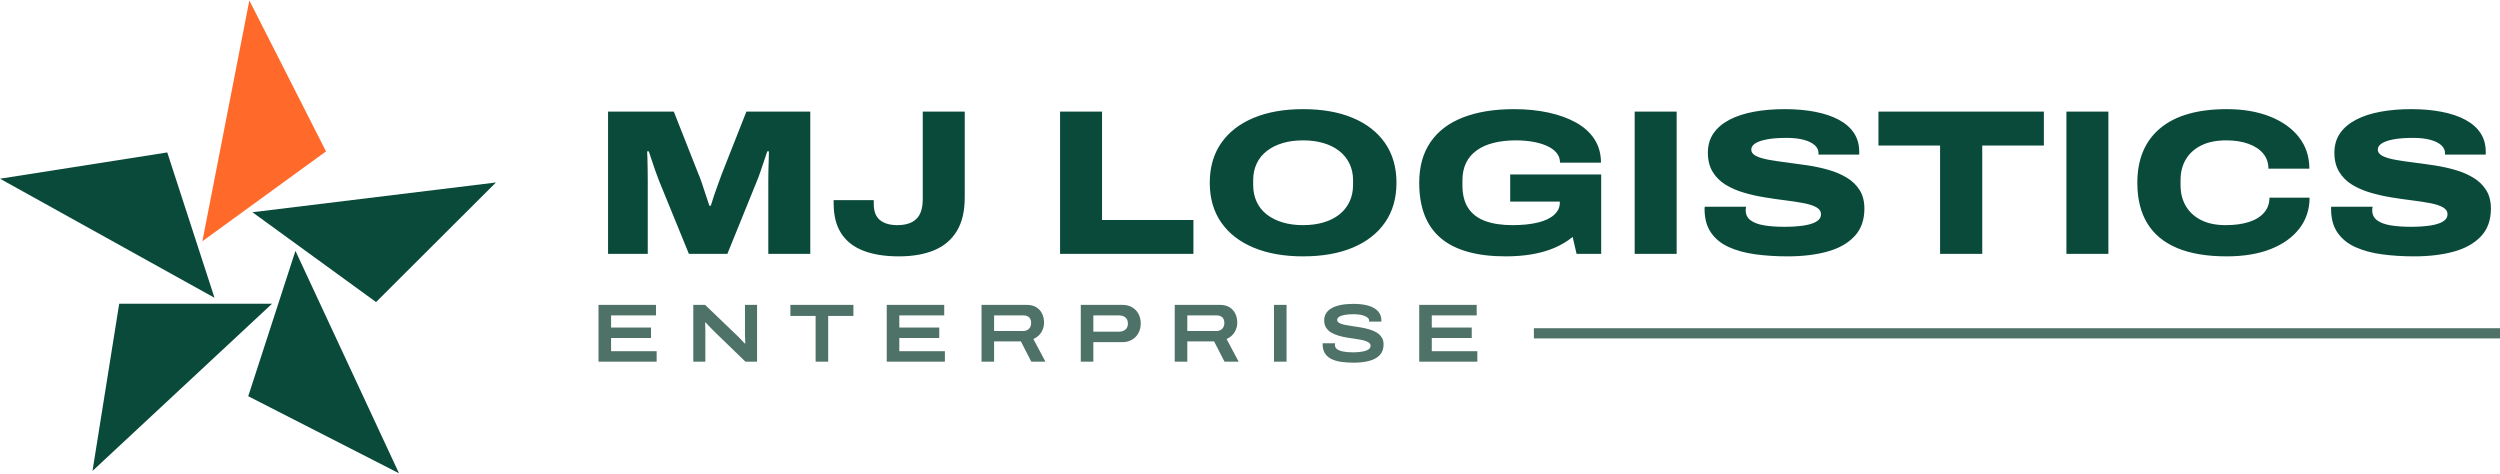
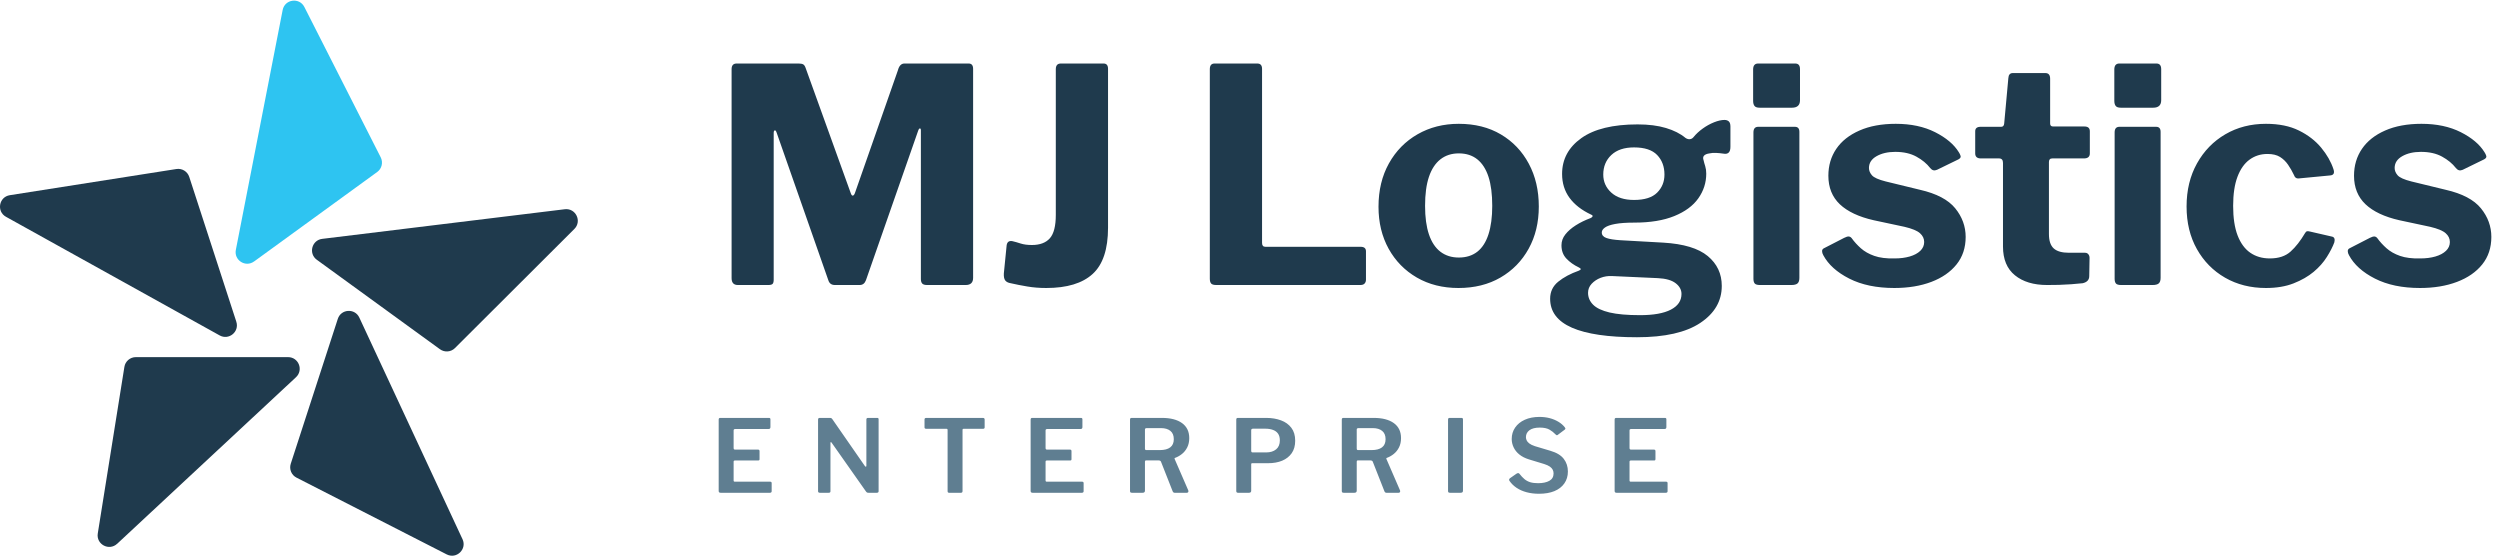
- <svg xmlns="http://www.w3.org/2000/svg" viewBox="0 0 854.64 161.63" width="855" height="162">
-   <g transform="translate(-15.44,-10.87)">
-     <path d="M15.44 71.81 L88.77 112.52 L72.62 62.83 Z M184.98 73.10 L101.73 83.27 L144.00 113.98 Z M151.84 172.51 L116.44 96.47 L100.30 146.17 Z M47.06 171.71 L108.44 114.55 L56.19 114.55 Z" fill="#0A4A3A" />
-     <path d="M84.62 93.19 L126.89 62.47 L100.68 10.87 Z" fill="#FF6A2B" />
+ <svg xmlns="http://www.w3.org/2000/svg" viewBox="0 0 728.00 161.63" width="728" height="162">
+   <g transform="translate(0.00,0.00) scale(1.06757)">
+     <path d="M1.63,58.96l58.29,32.36c2.51,1.39,5.43-1.01,4.54-3.74l-12.84-39.5c-.48-1.48-1.96-2.39-3.5-2.15L2.67,53.07c-2.97.47-3.67,4.43-1.04,5.89ZM154.06,56.9l-66.17,8.08c-2.85.35-3.8,4.01-1.48,5.7l33.6,24.41c1.26.91,2.99.78,4.09-.32l32.57-32.49c2.13-2.12.37-5.74-2.62-5.38ZM126.15,146.89l-28.14-60.44c-1.21-2.6-4.99-2.37-5.87.36l-12.83,39.51c-.48,1.48.18,3.09,1.57,3.79l40.97,20.94c2.68,1.37,5.58-1.42,4.31-4.15ZM31.95,148.16l48.79-45.44c2.1-1.96.72-5.48-2.16-5.48h-41.53c-1.55,0-2.88,1.13-3.12,2.66l-7.26,45.44c-.47,2.97,3.08,4.86,5.28,2.81Z" fill="#1F3A4D" />
+     <path d="M69.29,71.16l33.6-24.42c1.26-.91,1.66-2.6.96-3.99L83.02,1.73c-1.36-2.68-5.35-2.13-5.92.83l-12.77,65.43c-.55,2.82,2.64,4.85,4.96,3.16Z" fill="#2EC4F1" />
  </g>
-   <g transform="translate(201.86,38.15)">
-     <path d="M6.008 48.49V-0.141H28.486L36.827 20.994Q37.393 22.266 38.064 24.245Q38.736 26.224 39.407 28.31Q40.079 30.395 40.644 32.021H41.139Q41.563 30.536 42.235 28.557Q42.906 26.578 43.648 24.563Q44.391 22.549 44.956 20.994L53.297 -0.141H75.139V48.49H60.79V23.397Q60.79 21.913 60.825 20.075Q60.86 18.237 60.931 16.47Q61.002 14.703 61.002 13.43H60.436Q60.012 14.773 59.376 16.611Q58.74 18.449 58.139 20.251Q57.538 22.054 56.973 23.397L46.794 48.49H33.646L23.397 23.397Q22.69 21.559 22.019 19.651Q21.347 17.742 20.817 16.081Q20.287 14.42 19.933 13.43H19.368Q19.439 14.42 19.474 16.046Q19.509 17.671 19.545 19.58Q19.58 21.488 19.58 23.397V48.49ZM105.393 49.339Q98.324 49.339 93.341 47.43Q88.357 45.522 85.742 41.528Q83.127 37.534 83.127 31.172V30.112H96.84V31.455Q96.84 35.202 98.96 36.933Q101.081 38.665 104.898 38.665Q109.21 38.665 111.401 36.545Q113.592 34.424 113.592 29.759V-0.141H127.941V29.193Q127.941 36.262 125.22 40.715Q122.499 45.168 117.48 47.253Q112.461 49.339 105.393 49.339ZM160.528 48.49V-0.141H174.877V36.898H206.12V48.49ZM243.583 49.339Q233.829 49.339 226.654 46.335Q219.479 43.33 215.592 37.711Q211.704 32.091 211.704 24.175Q211.704 16.258 215.592 10.638Q219.479 5.019 226.654 2.015Q233.829 -0.99 243.583 -0.99Q253.479 -0.99 260.619 2.015Q267.758 5.019 271.646 10.638Q275.533 16.258 275.533 24.175Q275.533 32.091 271.646 37.711Q267.758 43.33 260.619 46.335Q253.479 49.339 243.583 49.339ZM243.583 38.665Q247.4 38.665 250.546 37.746Q253.691 36.827 255.953 35.06Q258.215 33.293 259.452 30.713Q260.689 28.133 260.689 24.952V23.256Q260.689 20.145 259.452 17.601Q258.215 15.056 255.953 13.289Q253.691 11.522 250.546 10.603Q247.4 9.684 243.583 9.684Q239.766 9.684 236.656 10.603Q233.546 11.522 231.249 13.289Q228.951 15.056 227.75 17.601Q226.548 20.145 226.548 23.256V24.952Q226.548 28.133 227.75 30.713Q228.951 33.293 231.249 35.06Q233.546 36.827 236.656 37.746Q239.766 38.665 243.583 38.665ZM312.855 49.339Q298.082 49.339 290.695 43.118Q283.309 36.898 283.309 24.175Q283.309 15.904 287.161 10.285Q291.014 4.665 298.294 1.838Q305.575 -0.99 315.754 -0.99Q322.045 -0.99 327.452 0.177Q332.86 1.343 336.924 3.605Q340.988 5.867 343.215 9.295Q345.442 12.723 345.442 17.318H331.446Q331.446 15.339 330.209 13.89Q328.972 12.441 326.851 11.522Q324.731 10.603 322.045 10.143Q319.359 9.684 316.39 9.684Q312.149 9.684 308.756 10.532Q305.363 11.38 302.959 13.112Q300.556 14.844 299.319 17.389Q298.082 19.933 298.082 23.326V25.023Q298.082 29.829 300.061 32.834Q302.041 35.838 305.858 37.251Q309.675 38.665 315.188 38.665Q320.207 38.665 323.847 37.782Q327.487 36.898 329.431 35.131Q331.375 33.364 331.375 31.031V30.607H314.411V21.347H345.512V48.49H337.101L335.758 42.694Q333.001 44.956 329.502 46.441Q326.003 47.925 321.833 48.632Q317.662 49.339 312.855 49.339ZM356.963 48.49V-0.141H371.313V48.49ZM409.271 49.339Q403.333 49.339 398.173 48.632Q393.013 47.925 389.125 46.158Q385.238 44.391 383.046 41.21Q380.855 38.029 380.855 33.152Q380.855 33.01 380.855 32.798Q380.855 32.586 380.926 32.374H395.063Q394.992 32.657 394.957 32.94Q394.922 33.222 394.922 33.576Q394.922 35.767 396.583 37.004Q398.244 38.241 401.213 38.736Q404.182 39.231 408.211 39.231Q409.836 39.231 411.568 39.125Q413.3 39.019 414.926 38.771Q416.552 38.524 417.859 38.029Q419.167 37.534 419.909 36.792Q420.651 36.05 420.651 34.919Q420.651 33.434 419.061 32.551Q417.47 31.667 414.678 31.137Q411.886 30.607 408.458 30.183Q405.03 29.759 401.354 29.158Q397.678 28.557 394.215 27.532Q390.751 26.507 387.994 24.811Q385.238 23.114 383.612 20.428Q381.986 17.742 381.986 13.925Q381.986 10.037 383.93 7.245Q385.874 4.453 389.408 2.615Q392.943 0.778 397.749 -0.106Q402.556 -0.99 408.211 -0.99Q414.007 -0.99 418.707 -0.071Q423.408 0.848 426.766 2.651Q430.123 4.453 431.926 7.175Q433.728 9.896 433.728 13.572V14.561H419.803V13.996Q419.803 12.511 418.531 11.345Q417.258 10.179 414.82 9.507Q412.381 8.836 408.918 8.836Q404.747 8.836 402.061 9.366Q399.375 9.896 398.103 10.78Q396.83 11.663 396.83 12.794Q396.83 14.208 398.456 15.021Q400.082 15.834 402.839 16.328Q405.595 16.823 409.024 17.247Q412.452 17.671 416.163 18.237Q419.874 18.802 423.302 19.792Q426.73 20.782 429.487 22.443Q432.244 24.104 433.87 26.684Q435.495 29.264 435.495 33.01Q435.495 38.877 432.102 42.482Q428.71 46.087 422.807 47.713Q416.905 49.339 409.271 49.339ZM461.366 48.49V11.451H440.302V-0.141H496.851V11.451H475.786V48.49ZM504.555 48.49V-0.141H518.905V48.49ZM559.337 49.339Q549.158 49.339 542.372 46.476Q535.587 43.613 532.194 38.029Q528.801 32.445 528.801 24.175Q528.801 12.087 536.611 5.549Q544.422 -0.99 559.408 -0.99Q567.749 -0.99 574.11 1.52Q580.472 4.029 584.042 8.588Q587.611 13.148 587.611 19.368H573.615Q573.615 16.328 571.813 14.173Q570.01 12.017 566.759 10.85Q563.507 9.684 559.196 9.684Q554.106 9.684 550.643 11.416Q547.179 13.148 545.376 16.187Q543.574 19.227 543.574 23.256V25.023Q543.574 29.052 545.376 32.127Q547.179 35.202 550.607 36.933Q554.036 38.665 558.984 38.665Q563.649 38.665 567.006 37.57Q570.364 36.474 572.166 34.353Q573.969 32.233 573.969 29.264H587.682Q587.682 35.272 584.218 39.796Q580.755 44.32 574.428 46.829Q568.102 49.339 559.337 49.339ZM623.449 49.339Q617.511 49.339 612.351 48.632Q607.191 47.925 603.304 46.158Q599.416 44.391 597.225 41.21Q595.033 38.029 595.033 33.152Q595.033 33.01 595.033 32.798Q595.033 32.586 595.104 32.374H609.241Q609.17 32.657 609.135 32.94Q609.1 33.222 609.1 33.576Q609.1 35.767 610.761 37.004Q612.422 38.241 615.391 38.736Q618.36 39.231 622.389 39.231Q624.014 39.231 625.746 39.125Q627.478 39.019 629.104 38.771Q630.73 38.524 632.037 38.029Q633.345 37.534 634.087 36.792Q634.829 36.05 634.829 34.919Q634.829 33.434 633.239 32.551Q631.649 31.667 628.856 31.137Q626.064 30.607 622.636 30.183Q619.208 29.759 615.532 29.158Q611.857 28.557 608.393 27.532Q604.929 26.507 602.173 24.811Q599.416 23.114 597.79 20.428Q596.164 17.742 596.164 13.925Q596.164 10.037 598.108 7.245Q600.052 4.453 603.586 2.615Q607.121 0.778 611.927 -0.106Q616.734 -0.99 622.389 -0.99Q628.185 -0.99 632.886 -0.071Q637.586 0.848 640.944 2.651Q644.301 4.453 646.104 7.175Q647.906 9.896 647.906 13.572V14.561H633.981V13.996Q633.981 12.511 632.709 11.345Q631.436 10.179 628.998 9.507Q626.559 8.836 623.096 8.836Q618.925 8.836 616.239 9.366Q613.553 9.896 612.281 10.78Q611.008 11.663 611.008 12.794Q611.008 14.208 612.634 15.021Q614.26 15.834 617.017 16.328Q619.773 16.823 623.202 17.247Q626.63 17.671 630.341 18.237Q634.052 18.802 637.48 19.792Q640.908 20.782 643.665 22.443Q646.422 24.104 648.048 26.684Q649.673 29.264 649.673 33.01Q649.673 38.877 646.281 42.482Q642.888 46.087 636.985 47.713Q631.083 49.339 623.449 49.339Z" fill="#0A4A3A" />
-     <path d="M2.743 85.343V65.919H22.393V69.51H7.04V73.666H20.697V77.257H7.04V81.752H22.619V85.343ZM35.145 85.343V65.919H39.188L49.819 76.126Q50.187 76.437 50.696 76.974Q51.205 77.511 51.756 78.077Q52.308 78.642 52.703 79.095H52.93Q52.901 78.473 52.859 77.582Q52.816 76.691 52.816 76.126V65.919H56.945V85.343H52.986L42.327 75.023Q41.563 74.288 40.729 73.397Q39.895 72.507 39.386 71.969H39.188Q39.216 72.337 39.245 73.256Q39.273 74.175 39.273 75.362V85.343ZM76.963 85.343V69.708H68.339V65.919H89.884V69.708H81.26V85.343ZM101.279 85.343V65.919H120.929V69.51H105.576V73.666H119.233V77.257H105.576V81.752H121.156V85.343ZM133.681 85.343V65.919H149.062Q151.126 65.919 152.441 66.753Q153.756 67.587 154.406 68.958Q155.056 70.33 155.056 71.998Q155.056 73.722 154.166 75.235Q153.275 76.748 151.409 77.596L155.537 85.343H150.702L147.14 78.416H137.979V85.343ZM137.979 74.853H147.875Q149.204 74.853 149.925 74.076Q150.646 73.298 150.646 72.083Q150.646 71.263 150.335 70.683Q150.024 70.103 149.402 69.806Q148.78 69.51 147.875 69.51H137.979ZM167.61 85.343V65.919H181.86Q183.755 65.919 185.154 66.739Q186.554 67.559 187.332 68.987Q188.109 70.414 188.109 72.28Q188.109 74.118 187.317 75.574Q186.526 77.031 185.098 77.851Q183.67 78.67 181.747 78.67H171.908V85.343ZM171.908 75.08H180.56Q182.058 75.08 182.893 74.345Q183.727 73.609 183.727 72.309Q183.727 71.432 183.359 70.81Q182.991 70.188 182.285 69.849Q181.578 69.51 180.56 69.51H171.908ZM199.73 85.343V65.919H215.111Q217.175 65.919 218.49 66.753Q219.805 67.587 220.455 68.958Q221.105 70.33 221.105 71.998Q221.105 73.722 220.215 75.235Q219.324 76.748 217.458 77.596L221.586 85.343H216.751L213.188 78.416H204.028V85.343ZM204.028 74.853H213.924Q215.252 74.853 215.973 74.076Q216.694 73.298 216.694 72.083Q216.694 71.263 216.383 70.683Q216.072 70.103 215.45 69.806Q214.828 69.51 213.924 69.51H204.028ZM233.659 85.343V65.919H237.957V85.343ZM260.831 85.683Q258.625 85.683 256.703 85.414Q254.78 85.145 253.338 84.453Q251.896 83.76 251.09 82.516Q250.284 81.272 250.284 79.321Q250.284 79.264 250.284 79.179Q250.284 79.095 250.313 79.038H254.554Q254.526 79.151 254.511 79.307Q254.497 79.462 254.497 79.66Q254.497 80.537 255.261 81.088Q256.024 81.639 257.438 81.894Q258.851 82.148 260.746 82.148Q261.566 82.148 262.4 82.078Q263.234 82.007 263.997 81.865Q264.761 81.724 265.369 81.47Q265.977 81.215 266.33 80.833Q266.683 80.452 266.683 79.943Q266.683 79.208 266.019 78.769Q265.355 78.331 264.224 78.048Q263.093 77.766 261.679 77.568Q260.265 77.37 258.753 77.13Q257.24 76.889 255.826 76.479Q254.412 76.069 253.281 75.419Q252.15 74.769 251.486 73.737Q250.822 72.705 250.822 71.206Q250.822 69.849 251.472 68.803Q252.122 67.757 253.395 67.036Q254.667 66.315 256.519 65.947Q258.371 65.579 260.774 65.579Q263.206 65.579 265.015 65.975Q266.825 66.371 268.012 67.106Q269.2 67.841 269.78 68.873Q270.359 69.905 270.359 71.178V71.63H266.175V71.263Q266.175 70.641 265.496 70.16Q264.817 69.679 263.658 69.397Q262.499 69.114 261.029 69.114Q258.993 69.114 257.721 69.368Q256.448 69.623 255.854 70.061Q255.261 70.499 255.261 71.036Q255.261 71.687 255.925 72.083Q256.59 72.478 257.721 72.719Q258.851 72.959 260.265 73.157Q261.679 73.355 263.192 73.609Q264.704 73.864 266.118 74.26Q267.532 74.656 268.663 75.32Q269.794 75.984 270.458 76.988Q271.123 77.992 271.123 79.462Q271.123 81.724 269.822 83.095Q268.521 84.467 266.203 85.075Q263.884 85.683 260.831 85.683ZM283.309 85.343V65.919H302.959V69.51H287.606V73.666H301.263V77.257H287.606V81.752H303.186V85.343Z" fill="#4F7268" />
-     <rect x="322.51" y="73.90" width="330.28" height="3.49" fill="#4F7268" />
+   <g transform="translate(206.96,82.81)">
+     <path d="M7.91 0Q6.08 0 6.08 -2V-62.85Q6.08 -64.5 7.56 -64.5H25.56Q26.51 -64.5 26.95 -64.24Q27.38 -63.98 27.64 -63.2L40.77 -26.77Q41.03 -25.99 41.38 -26.03Q41.73 -26.08 41.99 -26.77L54.5 -62.5Q55.02 -64.5 56.42 -64.5H75.11Q76.41 -64.5 76.41 -62.94V-2.09Q76.41 0 74.24 0H63.02Q61.98 0 61.59 -0.43Q61.2 -0.87 61.2 -1.74V-45.03Q61.2 -45.64 60.89 -45.59Q60.59 -45.55 60.41 -44.94L45.2 -1.39Q44.68 0 43.38 0H36.16Q34.68 0 34.25 -1.39L19.21 -44.33Q18.95 -45.12 18.65 -45.03Q18.34 -44.94 18.34 -44.25V-1.56Q18.34 -0.7 18.04 -0.35Q17.73 0 16.78 0H7.91ZM115.7 -16.69Q115.7 -7.3 111.22 -3.22Q106.75 0.87 97.71 0.87Q94.75 0.87 92.19 0.43Q89.62 0 87.36 -0.52Q86.23 -0.7 85.75 -1.35Q85.28 -2 85.36 -3.39L86.14 -11.21Q86.23 -13.04 87.8 -12.78Q88.93 -12.52 90.27 -12.08Q91.62 -11.65 93.53 -11.65Q97.01 -11.65 98.75 -13.6Q100.49 -15.56 100.49 -20.43V-62.85Q100.49 -64.5 101.97 -64.5H114.4Q115.7 -64.5 115.7 -62.94V-16.69ZM145.34 -62.85Q145.34 -64.5 146.73 -64.5H159.16Q160.55 -64.5 160.55 -62.94V-12.26Q160.55 -11.13 161.51 -11.13H189.24Q190.81 -11.13 190.81 -9.82V-1.56Q190.81 -0.87 190.41 -0.43Q190.02 0 189.15 0H147.25Q146.12 0 145.73 -0.43Q145.34 -0.87 145.34 -1.83V-62.85ZM217.75 0.87Q210.89 0.87 205.63 -2.17Q200.37 -5.22 197.41 -10.56Q194.46 -15.91 194.46 -22.77Q194.46 -29.99 197.5 -35.42Q200.54 -40.86 205.84 -43.9Q211.15 -46.94 217.84 -46.94Q224.88 -46.94 230.1 -43.85Q235.31 -40.77 238.22 -35.34Q241.14 -29.9 241.14 -22.86Q241.14 -15.91 238.18 -10.56Q235.23 -5.22 229.97 -2.17Q224.71 0.87 217.75 0.87ZM217.84 -8Q221.06 -8 223.23 -9.69Q225.4 -11.39 226.49 -14.78Q227.58 -18.17 227.58 -23.04Q227.58 -28.16 226.49 -31.51Q225.4 -34.86 223.23 -36.6Q221.06 -38.33 217.84 -38.33Q214.71 -38.33 212.49 -36.6Q210.28 -34.86 209.15 -31.51Q208.02 -28.16 208.02 -23.04Q208.02 -18.08 209.15 -14.73Q210.28 -11.39 212.49 -9.69Q214.71 -8 217.84 -8ZM295.2 -48.07Q295.99 -48.07 296.47 -47.64Q296.94 -47.2 296.94 -46.16V-40.25Q296.94 -39.03 296.42 -38.55Q295.9 -38.07 294.94 -38.25Q293.81 -38.42 292.73 -38.47Q291.64 -38.51 290.86 -38.33Q288.51 -37.99 289.12 -36.34Q289.29 -35.55 289.6 -34.6Q289.9 -33.64 289.9 -32.42Q289.9 -28.51 287.6 -25.25Q285.3 -21.99 280.6 -20.08Q275.91 -18.17 268.95 -18.17Q265.48 -18.17 263.39 -17.78Q261.3 -17.39 260.39 -16.73Q259.48 -16.08 259.48 -15.3Q259.48 -14.17 260.83 -13.69Q262.17 -13.21 264.95 -13.04L277.38 -12.34Q286.25 -11.82 290.34 -8.43Q294.42 -5.04 294.42 0.26Q294.42 6.87 288.16 11.04Q281.9 15.21 269.74 15.21Q257.13 15.21 250.79 12.43Q244.44 9.65 244.44 4Q244.44 0.96 246.79 -0.96Q249.13 -2.87 252.78 -4.17Q253.91 -4.61 252.78 -5.13Q250.61 -6.17 249.18 -7.69Q247.74 -9.21 247.74 -11.56Q247.74 -13.3 248.87 -14.73Q250 -16.17 251.92 -17.39Q253.83 -18.6 256.17 -19.47Q256.61 -19.65 256.78 -19.95Q256.96 -20.25 256.35 -20.51Q252.26 -22.43 250.09 -25.38Q247.92 -28.34 247.92 -32.34Q247.92 -38.77 253.52 -42.77Q259.13 -46.77 269.91 -46.77Q274.69 -46.77 278.17 -45.72Q281.64 -44.68 283.82 -42.86Q284.43 -42.42 285.08 -42.46Q285.73 -42.51 286.16 -43.03Q287.29 -44.42 288.86 -45.55Q290.42 -46.68 292.16 -47.38Q293.9 -48.07 295.2 -48.07ZM268.87 -24.77Q273.47 -24.77 275.6 -26.9Q277.73 -29.03 277.73 -32.16Q277.73 -35.64 275.6 -37.86Q273.47 -40.07 268.87 -40.07Q264.61 -40.07 262.26 -37.86Q259.91 -35.64 259.91 -32.16Q259.91 -29.03 262.26 -26.9Q264.61 -24.77 268.87 -24.77ZM262.43 -2.61Q260.69 -2.69 259.13 -2.09Q257.57 -1.48 256.52 -0.35Q255.48 0.78 255.48 2.26Q255.48 4.26 256.96 5.74Q258.43 7.21 261.74 8Q265.04 8.78 270.6 8.78Q276.52 8.78 279.6 7.17Q282.69 5.56 282.69 2.61Q282.69 0.78 280.99 -0.52Q279.3 -1.83 275.82 -2ZM317.02 -2.09Q317.02 -0.96 316.5 -0.48Q315.98 0 314.68 0H305.55Q304.42 0 304.03 -0.43Q303.64 -0.87 303.64 -1.83V-44.42Q303.64 -46.07 305.03 -46.07H315.72Q317.02 -46.07 317.02 -44.59ZM317.2 -53.81Q317.2 -51.63 314.85 -51.63H305.46Q304.33 -51.63 303.94 -52.16Q303.55 -52.68 303.55 -53.63V-62.76Q303.55 -64.5 305.03 -64.5H315.81Q317.2 -64.5 317.2 -62.85ZM355.1 -34.08Q353.62 -35.99 351.1 -37.38Q348.58 -38.77 344.93 -38.77Q341.71 -38.77 339.49 -37.51Q337.28 -36.25 337.28 -34.08Q337.28 -32.95 338.15 -31.95Q339.02 -30.95 342.15 -30.16L352.14 -27.73Q359.36 -26.08 362.4 -22.34Q365.44 -18.6 365.44 -14Q365.44 -9.3 362.79 -6Q360.14 -2.69 355.45 -0.91Q350.75 0.87 344.67 0.87Q336.93 0.87 331.54 -1.87Q326.15 -4.61 323.98 -8.69Q323.63 -9.3 323.63 -9.87Q323.63 -10.43 324.15 -10.69L330.06 -13.73Q330.93 -14.17 331.41 -14.13Q331.89 -14.08 332.24 -13.65Q333.37 -12.08 334.93 -10.69Q336.5 -9.3 338.84 -8.48Q341.19 -7.65 344.75 -7.74Q347.19 -7.74 349.14 -8.3Q351.1 -8.87 352.23 -9.95Q353.36 -11.04 353.36 -12.52Q353.36 -14 352.14 -15.08Q350.93 -16.17 347.62 -16.95L338.67 -18.86Q332.15 -20.34 328.8 -23.51Q325.46 -26.69 325.46 -31.82Q325.46 -36.25 327.76 -39.64Q330.06 -43.03 334.5 -44.98Q338.93 -46.94 345.1 -46.94Q351.71 -46.94 356.53 -44.51Q361.36 -42.07 363.44 -38.68Q363.79 -38.16 363.96 -37.6Q364.14 -37.03 363.36 -36.6L357.1 -33.55Q356.49 -33.29 356.01 -33.42Q355.53 -33.55 355.1 -34.08ZM390.65 -36.86Q389.69 -36.86 389.69 -35.81V-14.86Q389.69 -11.91 391.09 -10.65Q392.48 -9.39 395.52 -9.39H400.21Q400.82 -9.39 401.17 -8.95Q401.52 -8.52 401.52 -7.91L401.43 -2.61Q401.43 -0.96 399.52 -0.52Q397.95 -0.35 396.17 -0.22Q394.39 -0.09 392.61 -0.04Q390.82 0 389.17 0Q383.26 0 379.79 -2.83Q376.31 -5.65 376.31 -11.21V-35.55Q376.31 -36.86 375.18 -36.86H369.88Q368.22 -36.86 368.22 -38.33V-44.77Q368.22 -46.07 369.79 -46.07H375.79Q376.57 -46.07 376.66 -47.03L377.87 -60.24Q377.96 -61.72 379.18 -61.72H388.65Q390.04 -61.72 390.04 -60.07V-47.03Q390.04 -46.16 390.91 -46.16H400.04Q401.6 -46.16 401.6 -44.77V-38.33Q401.6 -36.86 399.87 -36.86ZM422.21 -2.09Q422.21 -0.96 421.68 -0.48Q421.16 0 419.86 0H410.73Q409.6 0 409.21 -0.43Q408.82 -0.87 408.82 -1.83V-44.42Q408.82 -46.07 410.21 -46.07H420.9Q422.21 -46.07 422.21 -44.59ZM422.38 -53.81Q422.38 -51.63 420.03 -51.63H410.64Q409.51 -51.63 409.12 -52.16Q408.73 -52.68 408.73 -53.63V-62.76Q408.73 -64.5 410.21 -64.5H420.99Q422.38 -64.5 422.38 -62.85ZM452.89 -46.94Q458.54 -46.94 462.5 -44.98Q466.45 -43.03 468.97 -39.99Q471.49 -36.94 472.54 -33.73Q473.14 -31.99 471.49 -31.9L462.37 -31.03Q461.41 -30.95 461.06 -31.99Q460.28 -33.64 459.32 -35.03Q458.37 -36.42 456.98 -37.29Q455.59 -38.16 453.33 -38.16Q450.37 -38.16 448.11 -36.51Q445.85 -34.86 444.59 -31.51Q443.33 -28.16 443.33 -23.04Q443.33 -17.82 444.63 -14.43Q445.94 -11.04 448.33 -9.39Q450.72 -7.74 454.02 -7.74Q457.85 -7.74 460.06 -9.74Q462.28 -11.74 464.28 -15.13Q464.54 -15.56 464.8 -15.65Q465.06 -15.73 465.76 -15.56L472.19 -14.08Q473.14 -13.82 472.8 -12.43Q472.1 -10.52 470.62 -8.17Q469.15 -5.82 466.76 -3.82Q464.37 -1.83 460.93 -0.48Q457.5 0.87 452.89 0.87Q446.2 0.87 440.98 -2.13Q435.77 -5.13 432.77 -10.47Q429.77 -15.82 429.77 -22.86Q429.77 -29.99 432.81 -35.42Q435.85 -40.86 441.07 -43.9Q446.28 -46.94 452.89 -46.94ZM508.18 -34.08Q506.7 -35.99 504.18 -37.38Q501.66 -38.77 498.01 -38.77Q494.79 -38.77 492.57 -37.51Q490.36 -36.25 490.36 -34.08Q490.36 -32.95 491.23 -31.95Q492.1 -30.95 495.22 -30.16L505.22 -27.73Q512.44 -26.08 515.48 -22.34Q518.52 -18.6 518.52 -14Q518.52 -9.3 515.87 -6Q513.22 -2.69 508.52 -0.91Q503.83 0.87 497.75 0.87Q490.01 0.87 484.62 -1.87Q479.23 -4.61 477.06 -8.69Q476.71 -9.3 476.71 -9.87Q476.71 -10.43 477.23 -10.69L483.14 -13.73Q484.01 -14.17 484.49 -14.13Q484.97 -14.08 485.31 -13.65Q486.44 -12.08 488.01 -10.69Q489.57 -9.3 491.92 -8.48Q494.27 -7.65 497.83 -7.74Q500.27 -7.74 502.22 -8.3Q504.18 -8.87 505.31 -9.95Q506.44 -11.04 506.44 -12.52Q506.44 -14 505.22 -15.08Q504 -16.17 500.7 -16.95L491.75 -18.86Q485.23 -20.34 481.88 -23.51Q478.53 -26.69 478.53 -31.82Q478.53 -36.25 480.84 -39.64Q483.14 -43.03 487.57 -44.98Q492.01 -46.94 498.18 -46.94Q504.79 -46.94 509.61 -44.51Q514.44 -42.07 516.52 -38.68Q516.87 -38.16 517.04 -37.6Q517.22 -37.03 516.43 -36.6L510.18 -33.55Q509.57 -33.29 509.09 -33.42Q508.61 -33.55 508.18 -34.08Z" fill="#1F3A4D" />
+   </g>
+   <g transform="translate(206.96,143.31)">
+     <path d="M2.32 -21.3Q2.32 -21.8 2.76 -21.8H17.01Q17.39 -21.8 17.39 -21.36V-19.13Q17.39 -18.57 16.86 -18.57H7.17Q6.67 -18.57 6.67 -18.16V-13.02Q6.67 -12.57 7.08 -12.57H13.78Q14.22 -12.57 14.22 -12.13V-9.75Q14.22 -9.61 14.13 -9.5Q14.04 -9.4 13.81 -9.4H7.05Q6.67 -9.4 6.67 -9.05V-3.58Q6.67 -3.23 6.99 -3.23H17.28Q17.75 -3.23 17.75 -2.82V-0.44Q17.75 -0.26 17.63 -0.13Q17.51 0 17.25 0H2.88Q2.32 0 2.32 -0.53V-21.3ZM48.54 -21.8Q48.89 -21.8 48.89 -21.39V-0.44Q48.89 -0.24 48.76 -0.12Q48.62 0 48.39 0H45.95Q45.74 0 45.6 -0.04Q45.45 -0.09 45.25 -0.32L35.2 -14.6Q35.08 -14.78 34.98 -14.75Q34.87 -14.72 34.87 -14.57V-0.47Q34.9 0 34.37 0H31.79Q31.26 0 31.26 -0.47V-21.3Q31.26 -21.8 31.73 -21.8H34.67Q34.96 -21.8 35.11 -21.73Q35.26 -21.65 35.43 -21.42L44.89 -7.79Q45.07 -7.55 45.2 -7.59Q45.33 -7.64 45.33 -7.87V-21.33Q45.33 -21.8 45.8 -21.8ZM62.26 -21.33Q62.26 -21.54 62.37 -21.67Q62.49 -21.8 62.76 -21.8H79.27Q79.53 -21.8 79.65 -21.67Q79.77 -21.54 79.77 -21.33V-19.04Q79.77 -18.63 79.3 -18.63H73.66Q73.33 -18.63 73.33 -18.33V-0.5Q73.33 0 72.89 0H69.4Q68.98 0 68.98 -0.47V-18.27Q68.98 -18.63 68.66 -18.63H62.76Q62.26 -18.63 62.26 -19.04ZM93.16 -21.3Q93.16 -21.8 93.6 -21.8H107.85Q108.24 -21.8 108.24 -21.36V-19.13Q108.24 -18.57 107.71 -18.57H98.01Q97.51 -18.57 97.51 -18.16V-13.02Q97.51 -12.57 97.92 -12.57H104.62Q105.06 -12.57 105.06 -12.13V-9.75Q105.06 -9.61 104.97 -9.5Q104.89 -9.4 104.65 -9.4H97.89Q97.51 -9.4 97.51 -9.05V-3.58Q97.51 -3.23 97.84 -3.23H108.12Q108.59 -3.23 108.59 -2.82V-0.44Q108.59 -0.26 108.47 -0.13Q108.35 0 108.09 0H93.72Q93.16 0 93.16 -0.53V-21.3ZM139.06 -0.71Q139.17 -0.44 139.06 -0.22Q138.94 0 138.67 0H135.09Q134.68 0 134.5 -0.47L131.12 -9.05Q130.98 -9.43 130.33 -9.43H126.8Q126.6 -9.43 126.53 -9.33Q126.45 -9.23 126.45 -9.11V-0.62Q126.45 0 125.78 0H122.66Q122.34 0 122.22 -0.13Q122.1 -0.26 122.1 -0.53V-21.3Q122.1 -21.8 122.54 -21.8H131.39Q135.15 -21.8 137.25 -20.29Q139.35 -18.77 139.35 -15.92Q139.35 -14.37 138.76 -13.21Q138.17 -12.05 137.23 -11.3Q136.29 -10.55 135.24 -10.17Q134.97 -10.11 135.12 -9.78L139.06 -0.71ZM130.77 -12.43Q132.77 -12.43 133.81 -13.22Q134.85 -14.01 134.85 -15.6Q134.85 -17.22 133.86 -18.02Q132.86 -18.83 131.12 -18.83H126.98Q126.45 -18.83 126.45 -18.42V-12.87Q126.45 -12.43 126.83 -12.43H130.77ZM170.2 -15.16Q170.2 -12.99 169.19 -11.53Q168.17 -10.08 166.41 -9.34Q164.65 -8.61 162.3 -8.61H157.68Q157.39 -8.61 157.39 -8.31V-0.59Q157.39 0 156.74 0H153.57Q153.28 0 153.16 -0.13Q153.04 -0.26 153.04 -0.53V-21.3Q153.04 -21.8 153.48 -21.8H161.8Q164.15 -21.8 166.06 -21.09Q167.97 -20.39 169.08 -18.92Q170.2 -17.45 170.2 -15.16ZM165.73 -15.25Q165.73 -16.45 165.22 -17.2Q164.7 -17.95 163.75 -18.3Q162.79 -18.66 161.56 -18.66H157.89Q157.39 -18.66 157.39 -18.19V-12.25Q157.39 -11.75 157.77 -11.75H161.74Q163.56 -11.75 164.65 -12.65Q165.73 -13.54 165.73 -15.25ZM200.72 -0.71Q200.84 -0.44 200.72 -0.22Q200.61 0 200.34 0H196.76Q196.35 0 196.17 -0.47L192.79 -9.05Q192.65 -9.43 192 -9.43H188.47Q188.27 -9.43 188.19 -9.33Q188.12 -9.23 188.12 -9.11V-0.62Q188.12 0 187.44 0H184.33Q184.01 0 183.89 -0.13Q183.77 -0.26 183.77 -0.53V-21.3Q183.77 -21.8 184.21 -21.8H193.06Q196.82 -21.8 198.92 -20.29Q201.02 -18.77 201.02 -15.92Q201.02 -14.37 200.43 -13.21Q199.84 -12.05 198.9 -11.3Q197.96 -10.55 196.91 -10.17Q196.64 -10.11 196.79 -9.78L200.72 -0.71ZM192.44 -12.43Q194.44 -12.43 195.48 -13.22Q196.52 -14.01 196.52 -15.6Q196.52 -17.22 195.52 -18.02Q194.53 -18.83 192.79 -18.83H188.65Q188.12 -18.83 188.12 -18.42V-12.87Q188.12 -12.43 188.5 -12.43H192.44ZM218.65 -21.8Q219.06 -21.8 219.06 -21.33V-0.65Q219.06 -0.29 218.9 -0.15Q218.73 0 218.35 0H215.3Q214.94 0 214.83 -0.13Q214.71 -0.26 214.71 -0.53V-21.3Q214.71 -21.8 215.15 -21.8ZM245.97 -17.04Q245.26 -17.8 244.24 -18.39Q243.21 -18.98 241.42 -18.98Q239.45 -18.98 238.42 -18.22Q237.39 -17.45 237.39 -16.19Q237.39 -15.78 237.58 -15.31Q237.77 -14.84 238.35 -14.38Q238.92 -13.93 240.01 -13.57L244.53 -12.22Q247.23 -11.43 248.42 -9.86Q249.61 -8.29 249.61 -6.2Q249.61 -4.2 248.58 -2.73Q247.56 -1.26 245.68 -0.48Q243.8 0.29 241.18 0.29Q239.27 0.29 237.61 -0.15Q235.95 -0.59 234.67 -1.44Q233.4 -2.29 232.6 -3.47Q232.45 -3.7 232.5 -3.89Q232.54 -4.08 232.78 -4.26L234.63 -5.55Q234.98 -5.76 235.17 -5.73Q235.36 -5.7 235.51 -5.52Q236.25 -4.58 236.96 -3.98Q237.68 -3.38 238.62 -3.08Q239.56 -2.79 240.92 -2.79Q242.97 -2.79 244.21 -3.48Q245.44 -4.17 245.44 -5.64Q245.44 -6.23 245.19 -6.71Q244.94 -7.2 244.37 -7.61Q243.8 -8.02 242.71 -8.37L238.27 -9.72Q236.57 -10.25 235.47 -11.15Q234.36 -12.05 233.81 -13.22Q233.25 -14.4 233.25 -15.66Q233.25 -17.54 234.25 -18.99Q235.25 -20.45 237.07 -21.27Q238.89 -22.09 241.33 -22.09Q242.91 -22.09 244.31 -21.73Q245.71 -21.36 246.84 -20.68Q247.97 -20.01 248.7 -19.07Q248.82 -18.92 248.88 -18.76Q248.94 -18.6 248.7 -18.39L246.62 -16.83Q246.47 -16.72 246.34 -16.76Q246.2 -16.81 245.97 -17.04ZM263.22 -21.3Q263.22 -21.8 263.66 -21.8H277.91Q278.29 -21.8 278.29 -21.36V-19.13Q278.29 -18.57 277.76 -18.57H268.06Q267.56 -18.57 267.56 -18.16V-13.02Q267.56 -12.57 267.98 -12.57H274.67Q275.11 -12.57 275.11 -12.13V-9.75Q275.11 -9.61 275.03 -9.5Q274.94 -9.4 274.7 -9.4H267.95Q267.56 -9.4 267.56 -9.05V-3.58Q267.56 -3.23 267.89 -3.23H278.17Q278.64 -3.23 278.64 -2.82V-0.44Q278.64 -0.26 278.52 -0.13Q278.41 0 278.14 0H263.77Q263.22 0 263.22 -0.53V-21.3Z" fill="#5F7E91" />
  </g>
</svg>
